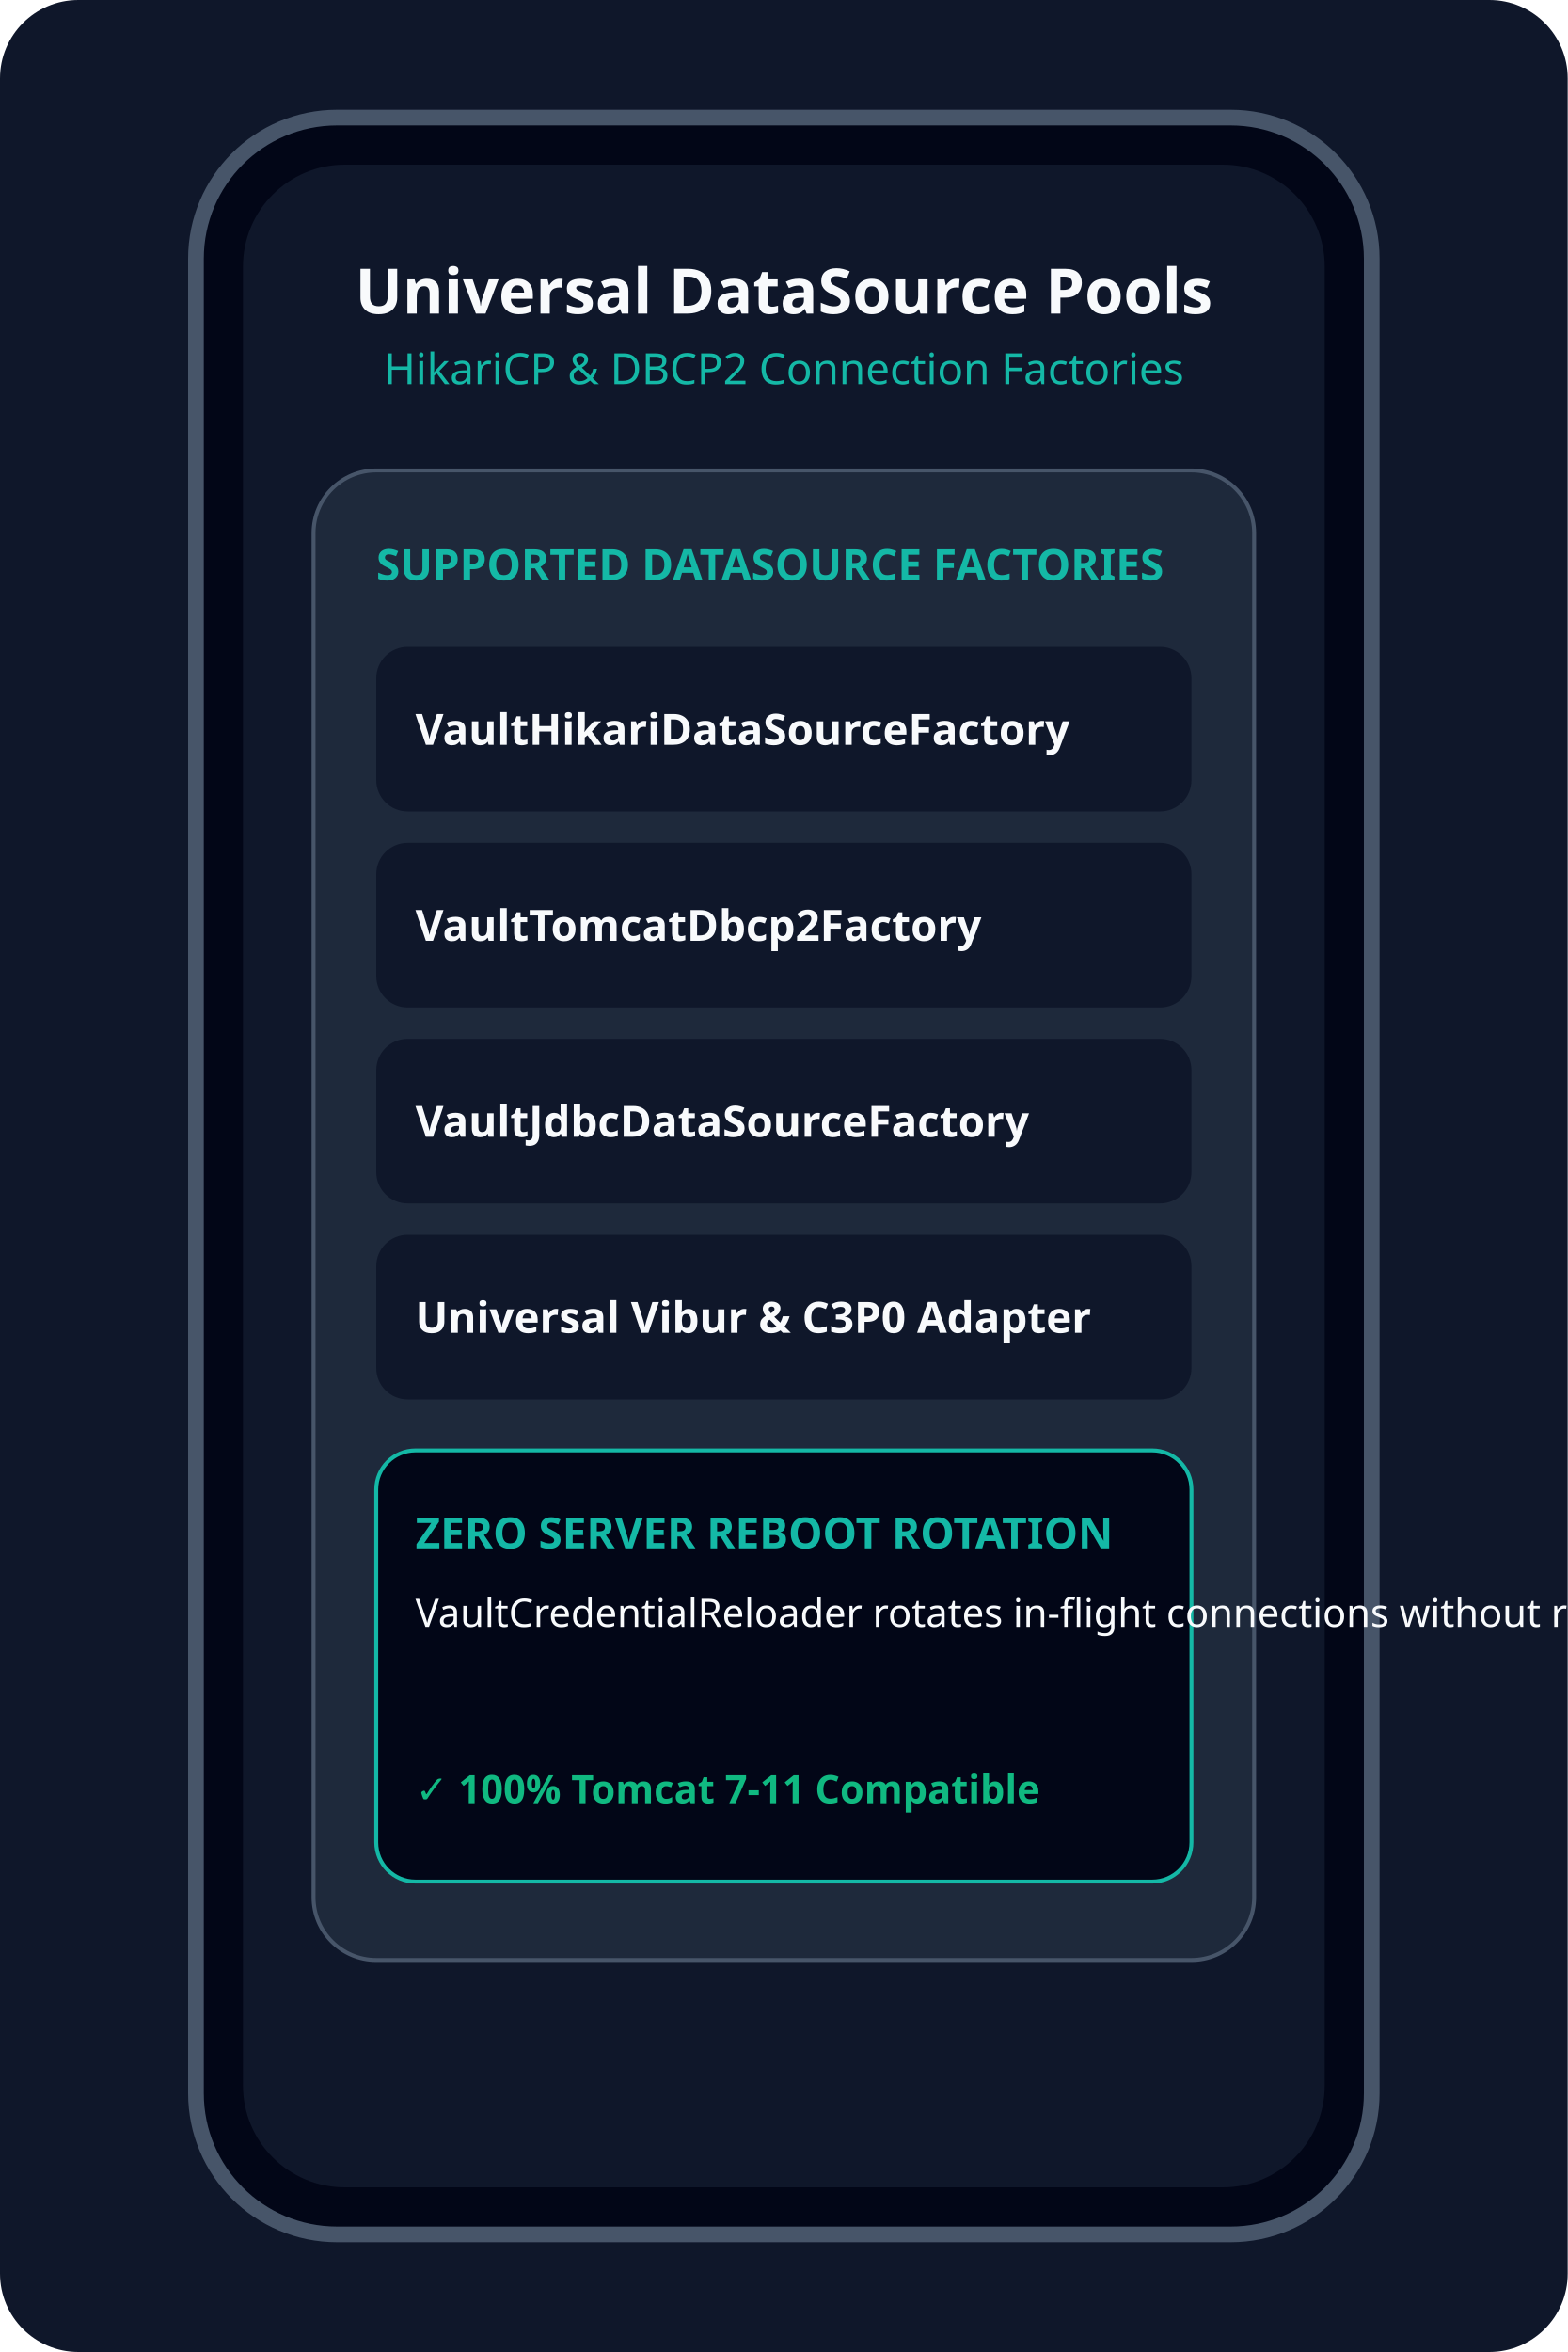
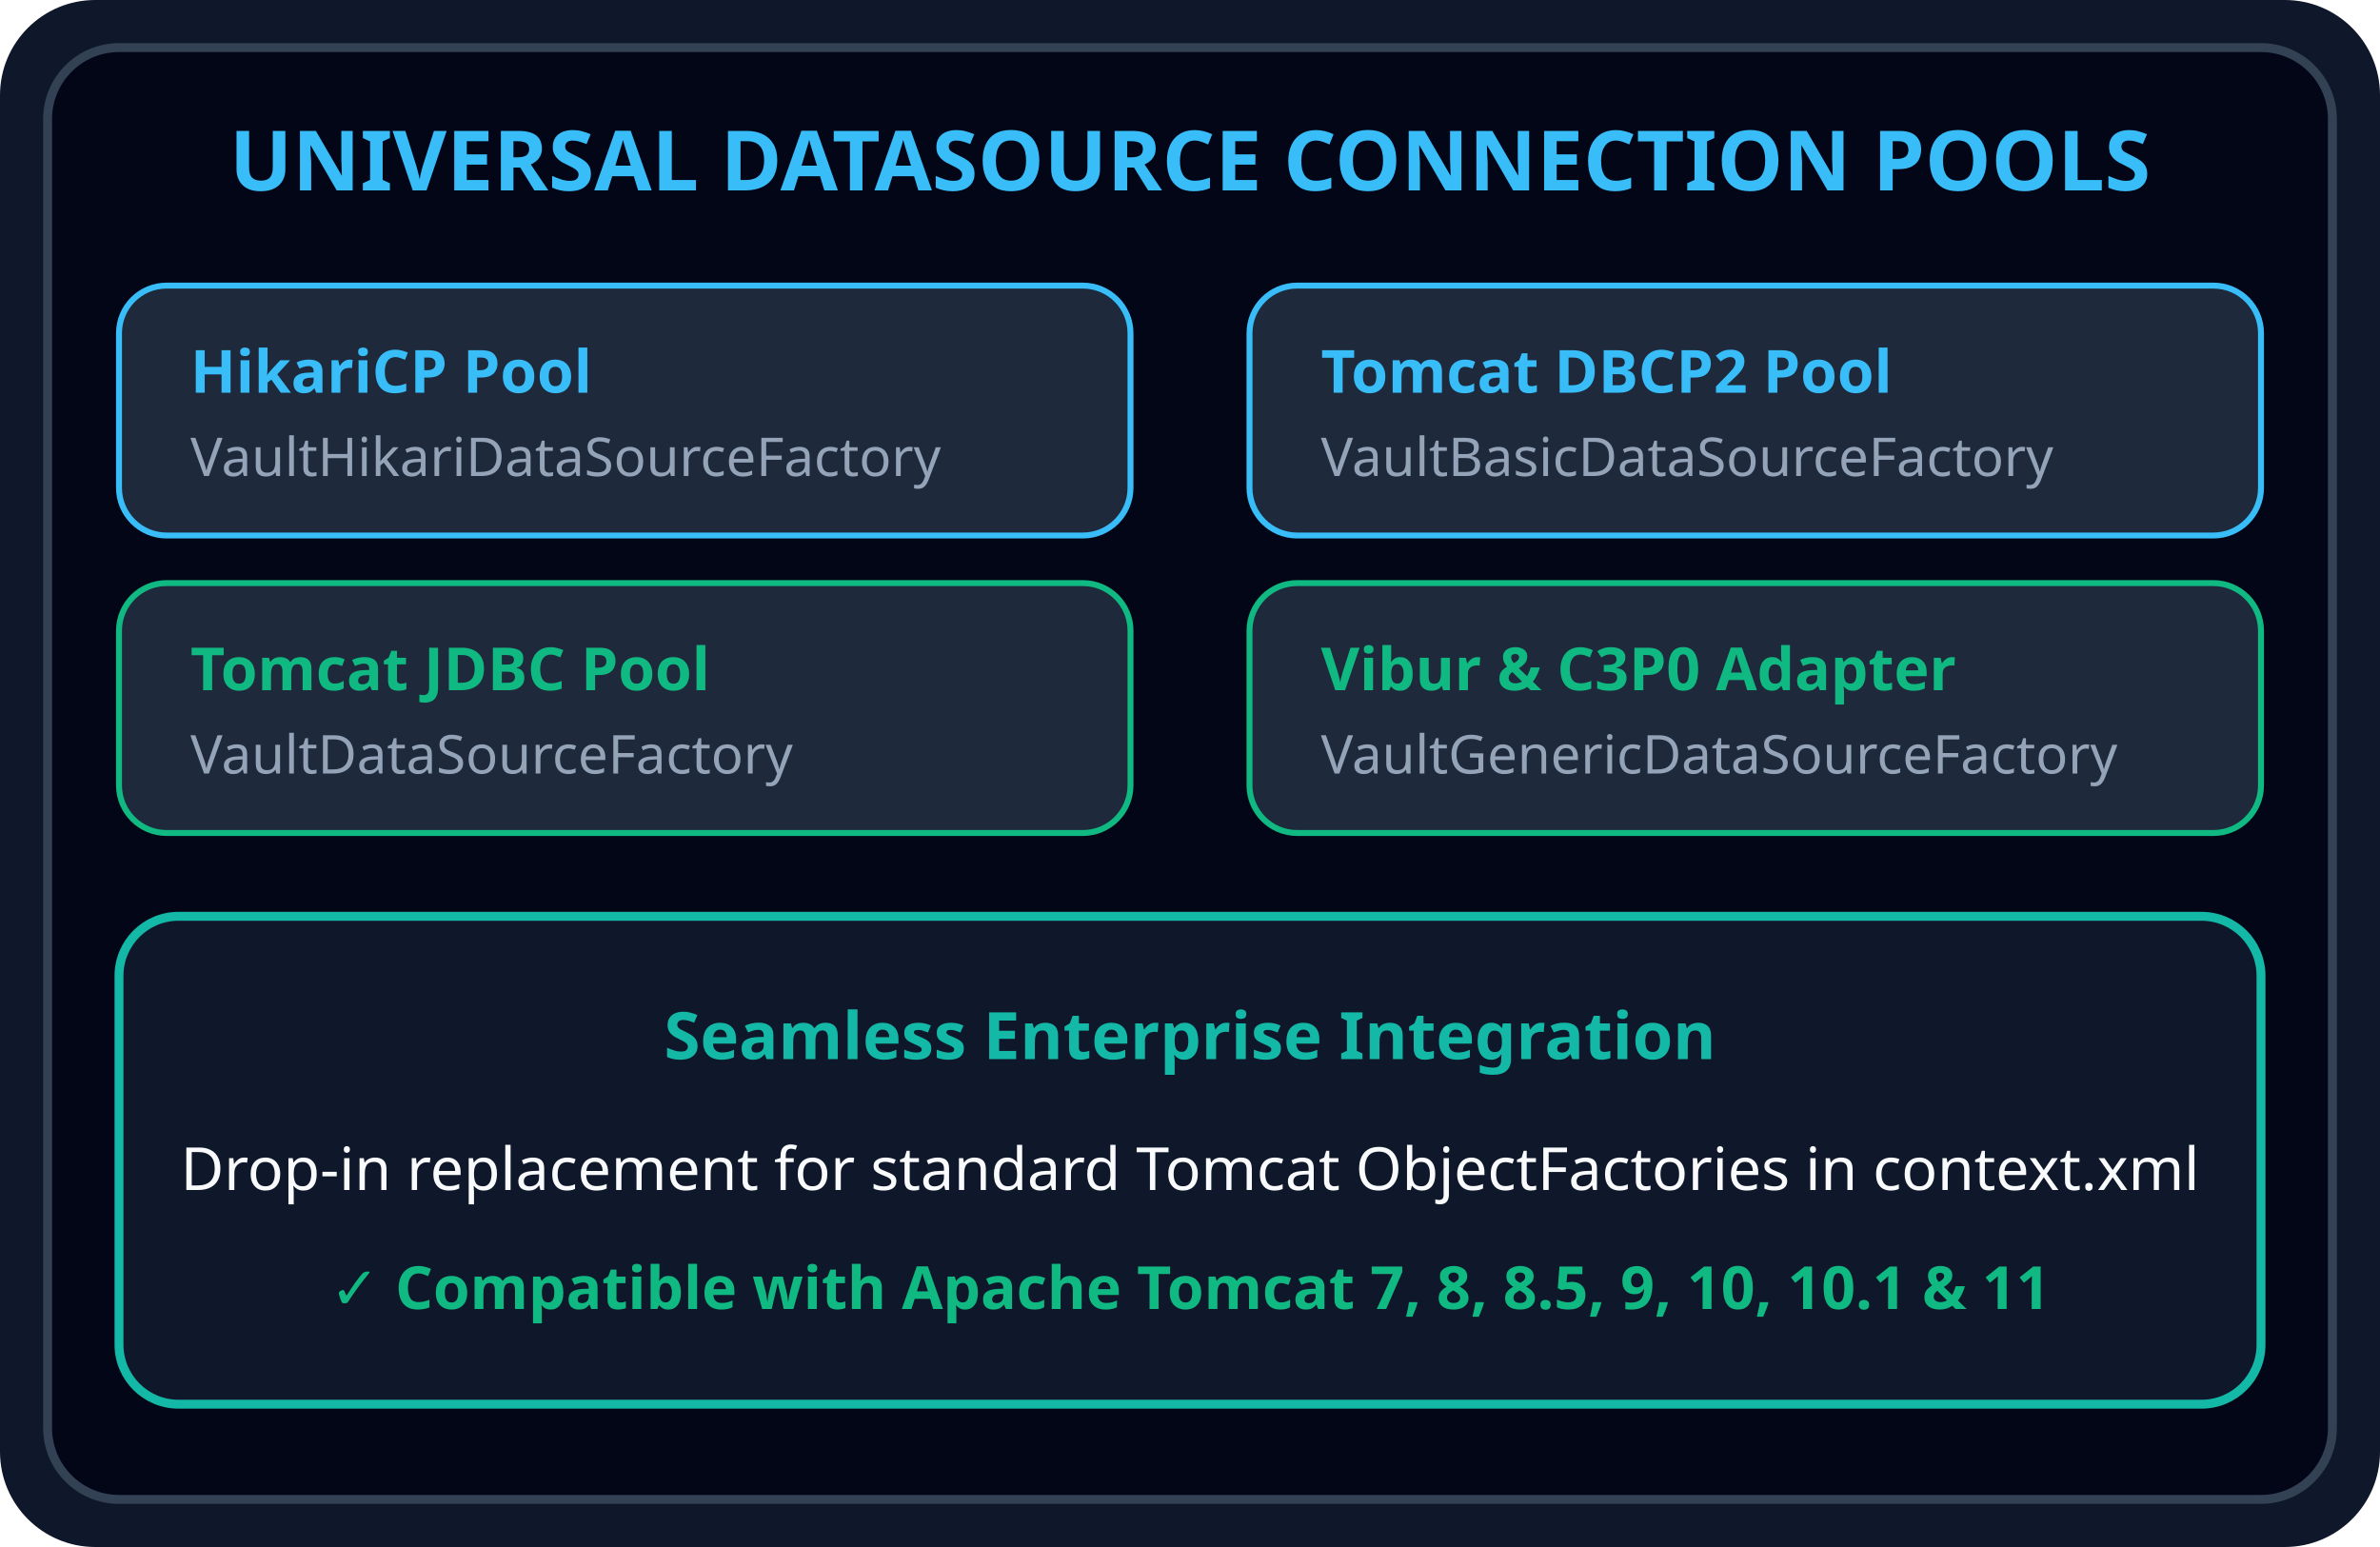
- <svg xmlns="http://www.w3.org/2000/svg" viewBox="0 0 400 600">
-   <rect width="400" height="600" rx="20" fill="#0F172A" />
-   <rect x="50" y="30" width="300" height="540" rx="36" fill="#020617" stroke="#475569" stroke-width="4" />
-   <rect x="62" y="42" width="276" height="516" rx="26" fill="#0F172A" />
-   <text x="200" y="80" fill="#F8FAFC" font-family="system-ui, sans-serif" font-weight="700" font-size="16" text-anchor="middle">Universal DataSource Pools</text>
-   <text x="200" y="98" fill="#14B8A6" font-family="system-ui, sans-serif" font-weight="500" font-size="11" text-anchor="middle">HikariCP &amp; DBCP2 Connection Factories</text>
-   <g transform="translate(80, 120)">
-     <rect x="0" y="0" width="240" height="380" rx="16" fill="#1E293B" stroke="#475569" stroke-width="1" />
-     <text x="16" y="28" fill="#14B8A6" font-family="system-ui, sans-serif" font-weight="700" font-size="11">SUPPORTED DATASOURCE FACTORIES</text>
-     <rect x="16" y="45" width="208" height="42" rx="8" fill="#0F172A" />
-     <text x="26" y="70" fill="#F8FAFC" font-family="system-ui, sans-serif" font-weight="600" font-size="11">VaultHikariDataSourceFactory</text>
-     <rect x="16" y="95" width="208" height="42" rx="8" fill="#0F172A" />
-     <text x="26" y="120" fill="#F8FAFC" font-family="system-ui, sans-serif" font-weight="600" font-size="11">VaultTomcatDbcp2Factory</text>
-     <rect x="16" y="145" width="208" height="42" rx="8" fill="#0F172A" />
-     <text x="26" y="170" fill="#F8FAFC" font-family="system-ui, sans-serif" font-weight="600" font-size="11">VaultJdbcDataSourceFactory</text>
-     <rect x="16" y="195" width="208" height="42" rx="8" fill="#0F172A" />
-     <text x="26" y="220" fill="#F8FAFC" font-family="system-ui, sans-serif" font-weight="600" font-size="11">Universal Vibur &amp; C3P0 Adapter</text>
-     <rect x="16" y="250" width="208" height="110" rx="10" fill="#020617" stroke="#14B8A6" stroke-width="1" />
-     <text x="26" y="275" fill="#14B8A6" font-family="system-ui, sans-serif" font-weight="700" font-size="11">ZERO SERVER REBOOT ROTATION</text>
-     <text x="26" y="295" fill="#F8FAFC" font-family="system-ui, sans-serif" font-size="10">VaultCredentialReloader rotates in-flight connections without restarting Tomcat.</text>
-     <text x="26" y="340" fill="#10B981" font-family="system-ui, sans-serif" font-weight="600" font-size="10">✓ 100% Tomcat 7-11 Compatible</text>
+ <svg xmlns="http://www.w3.org/2000/svg" viewBox="0 0 400 260">
+   <rect width="400" height="260" rx="16" fill="#0F172A" />
+   <rect x="8" y="8" width="384" height="244" rx="12" fill="#020617" stroke="#334155" stroke-width="1.5" />
+   <text x="200" y="32" fill="#38BDF8" font-family="system-ui, sans-serif" font-weight="700" font-size="14" text-anchor="middle">UNIVERSAL DATASOURCE CONNECTION POOLS</text>
+   <g transform="translate(20, 48)">
+     <rect x="0" y="0" width="170" height="42" rx="8" fill="#1E293B" stroke="#38BDF8" stroke-width="1" />
+     <text x="12" y="18" fill="#38BDF8" font-family="system-ui, sans-serif" font-weight="700" font-size="10">HikariCP Pool</text>
+     <text x="12" y="32" fill="#94A3B8" font-family="system-ui, sans-serif" font-size="9">VaultHikariDataSourceFactory</text>
+     <rect x="190" y="0" width="170" height="42" rx="8" fill="#1E293B" stroke="#38BDF8" stroke-width="1" />
+     <text x="202" y="18" fill="#38BDF8" font-family="system-ui, sans-serif" font-weight="700" font-size="10">Tomcat DBCP2 Pool</text>
+     <text x="202" y="32" fill="#94A3B8" font-family="system-ui, sans-serif" font-size="9">VaultBasicDataSourceFactory</text>
+     <rect x="0" y="50" width="170" height="42" rx="8" fill="#1E293B" stroke="#10B981" stroke-width="1" />
+     <text x="12" y="68" fill="#10B981" font-family="system-ui, sans-serif" font-weight="700" font-size="10">Tomcat JDBC Pool</text>
+     <text x="12" y="82" fill="#94A3B8" font-family="system-ui, sans-serif" font-size="9">VaultDataSourceFactory</text>
+     <rect x="190" y="50" width="170" height="42" rx="8" fill="#1E293B" stroke="#10B981" stroke-width="1" />
+     <text x="202" y="68" fill="#10B981" font-family="system-ui, sans-serif" font-weight="700" font-size="10">Vibur &amp; C3P0 Adapter</text>
+     <text x="202" y="82" fill="#94A3B8" font-family="system-ui, sans-serif" font-size="9">VaultGenericDataSourceFactory</text>
+   </g>
+   <g transform="translate(20, 154)">
+     <rect x="0" y="0" width="360" height="82" rx="10" fill="#0F172A" stroke="#14B8A6" stroke-width="1.5" />
+     <text x="180" y="24" fill="#14B8A6" font-family="system-ui, sans-serif" font-weight="700" font-size="11" text-anchor="middle">Seamless Enterprise Integration</text>
+     <text x="180" y="46" fill="#F8FAFC" font-family="system-ui, sans-serif" font-size="10" text-anchor="middle">Drop-in replacement for standard Tomcat ObjectFactories in context.xml</text>
+     <text x="180" y="66" fill="#10B981" font-family="system-ui, sans-serif" font-weight="600" font-size="10" text-anchor="middle">✓ Compatible with Apache Tomcat 7, 8, 8.5, 9, 10, 10.1 &amp; 11</text>
  </g>
</svg>
